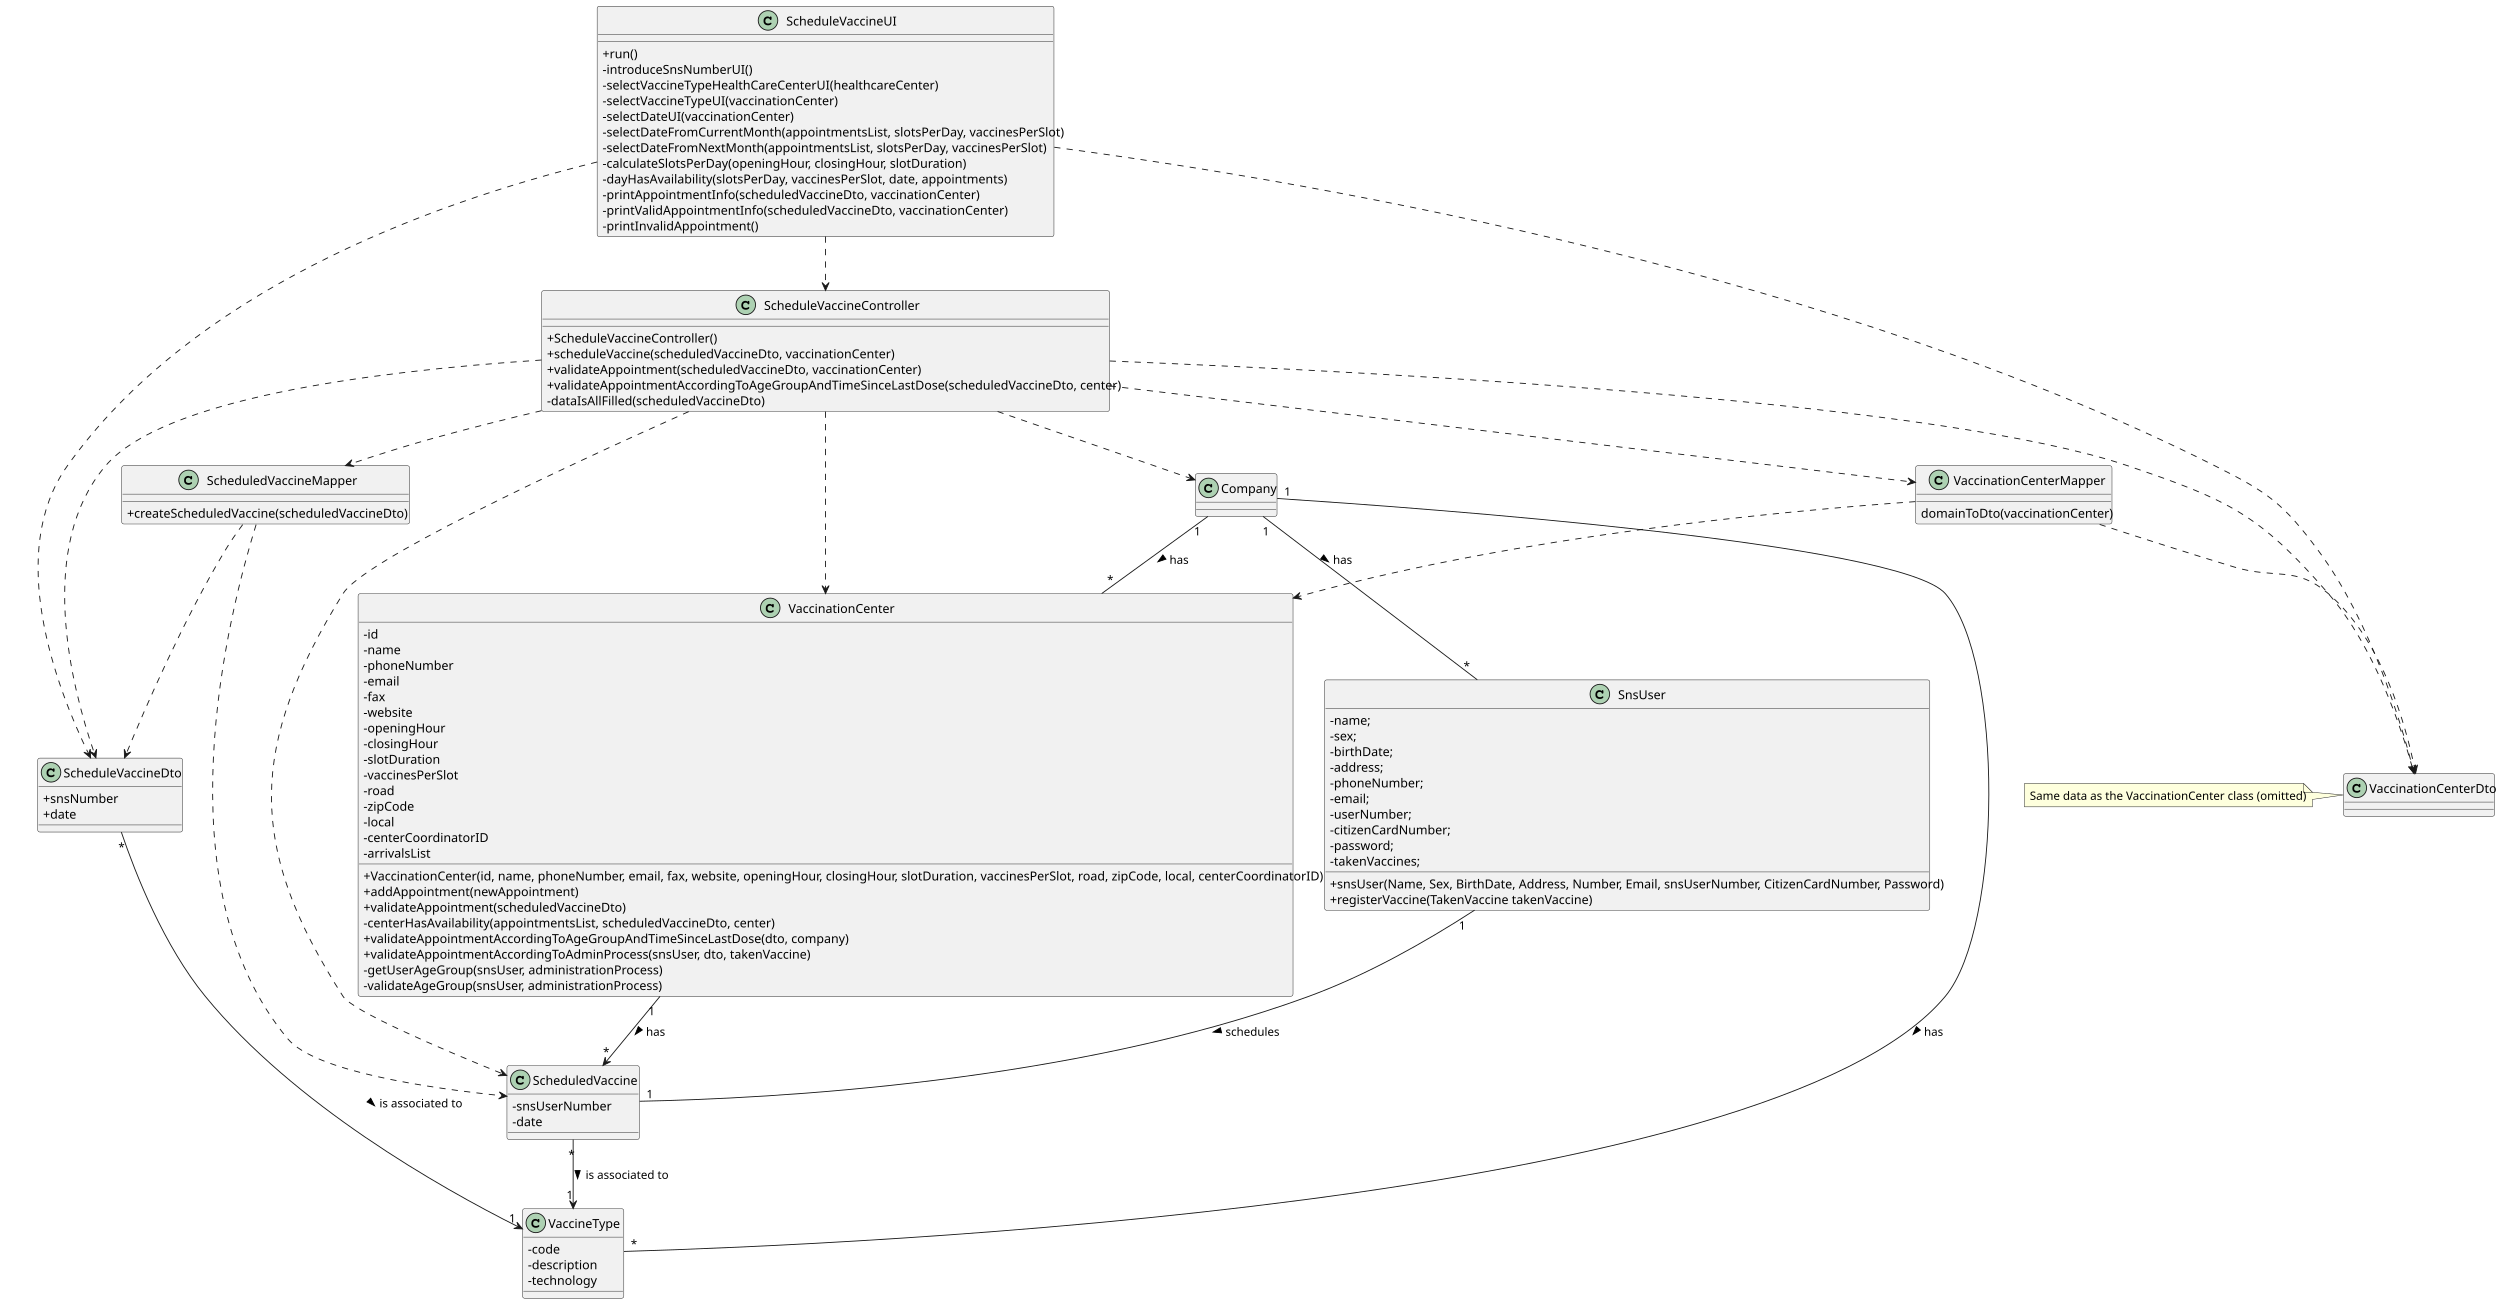
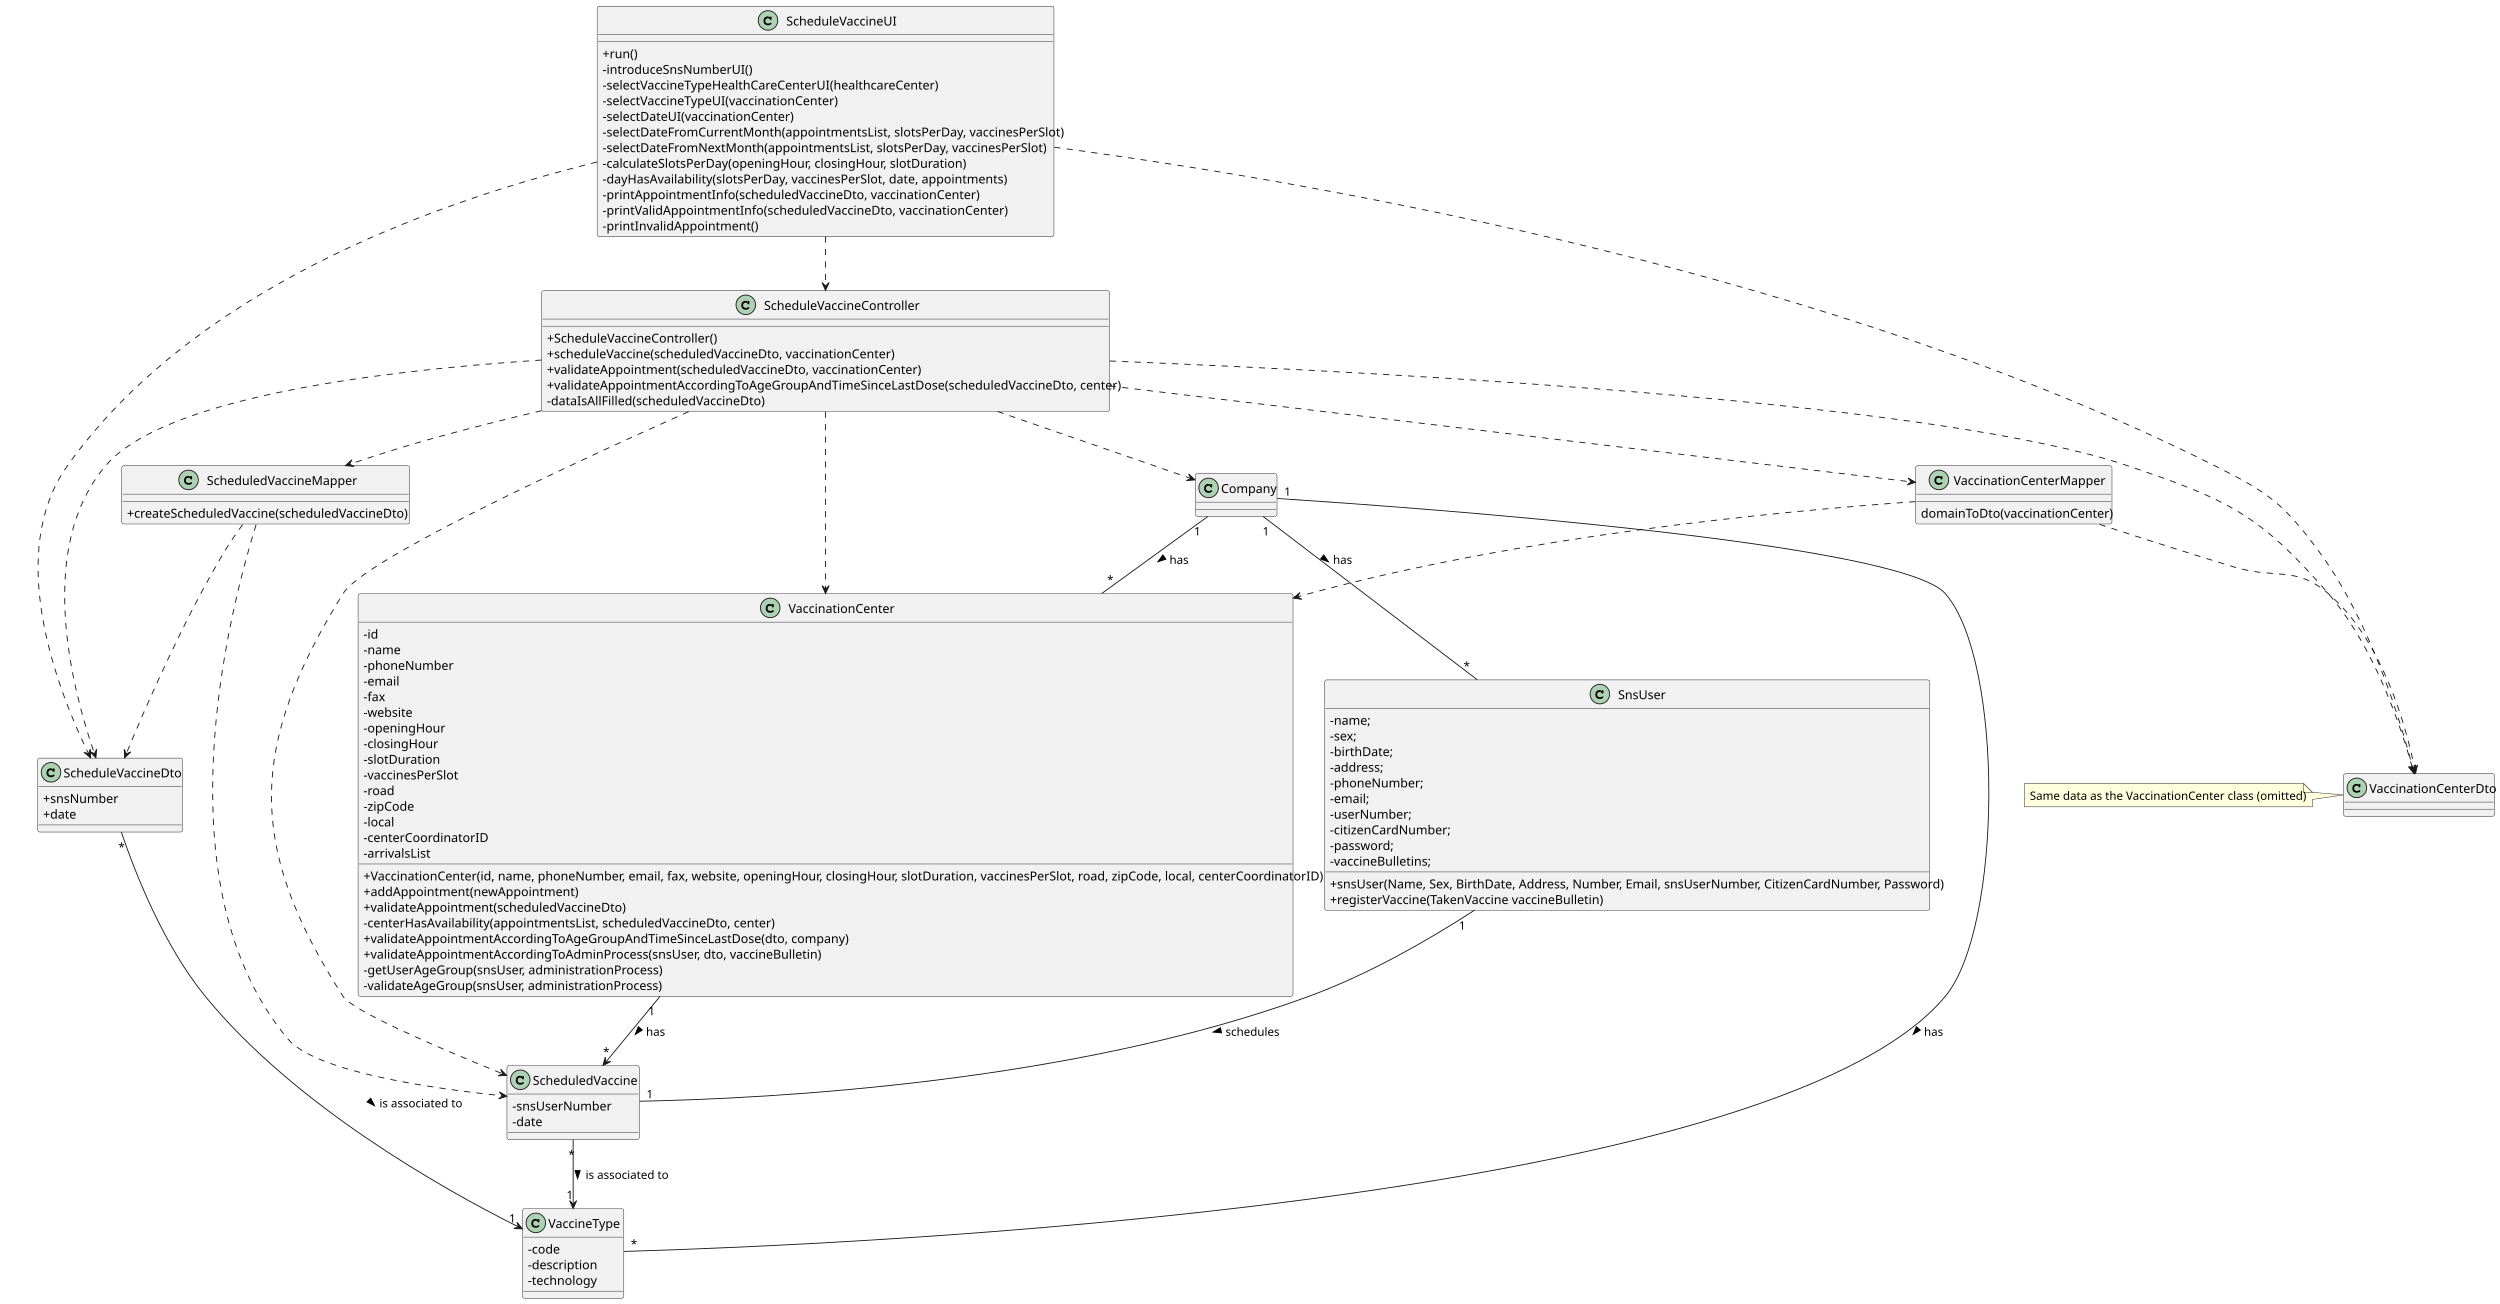
<svg xmlns="http://www.w3.org/2000/svg" contentStyleType="text/css" height="1467px" preserveAspectRatio="none" style="width:2813px;height:1467px;background:#FFFFFF;" version="1.1" viewBox="0 0 2813 1467" width="2813px" zoomAndPan="magnify">
  <defs />
  <g>
    <g id="elem_ScheduleVaccineUI">
      <rect codeLine="3" fill="#F1F1F1" height="259.312" id="ScheduleVaccineUI" rx="2.5" ry="2.5" style="stroke:#181818;stroke-width:0.5;" width="514" x="671.91" y="7" />
      <ellipse cx="864.16" cy="23" fill="#ADD1B2" rx="11" ry="11" style="stroke:#181818;stroke-width:1.0;" />
      <path d="M866.16,19.5 Q866.363,19 866.597,18.75 Q866.832,18.5 867.097,18.5 Q867.566,18.5 867.863,18.781 Q868.16,19.062 868.16,19.719 L868.16,21.281 Q868.16,21.938 867.879,22.219 Q867.597,22.5 867.16,22.5 Q866.769,22.5 866.519,22.328 Q866.269,22.156 866.16,21.703 Q866.113,21.391 865.941,21.219 Q865.629,20.891 865.066,20.703 Q864.504,20.5 863.941,20.5 Q863.238,20.5 862.644,20.781 Q862.066,21.062 861.613,21.688 Q861.16,22.312 861.16,23.172 L861.16,24.094 Q861.16,25.125 862.004,25.812 Q862.847,26.5 864.347,26.5 Q865.238,26.5 865.863,26.297 Q866.222,26.188 866.629,25.828 Q866.894,25.625 867.035,25.562 Q867.176,25.5 867.347,25.5 Q867.676,25.5 867.91,25.766 Q868.16,26.016 868.16,26.375 Q868.16,26.719 867.816,27.125 Q867.316,27.719 866.519,28.047 Q865.472,28.5 864.191,28.5 Q862.691,28.5 861.488,27.906 Q860.519,27.438 859.832,26.422 Q859.16,25.406 859.16,24.203 L859.16,23.109 Q859.16,21.859 859.754,20.766 Q860.363,19.672 861.41,19.094 Q862.472,18.5 863.66,18.5 Q864.379,18.5 865.004,18.75 Q865.629,19 866.16,19.5 Z " fill="#000000" />
      <text fill="#000000" font-family="sans-serif" font-size="14" lengthAdjust="spacing" textLength="121" x="884.66" y="28.729">ScheduleVaccineUI</text>
      <line style="stroke:#181818;stroke-width:0.5;" x1="672.91" x2="1184.91" y1="39" y2="39" />
      <line style="stroke:#181818;stroke-width:0.5;" x1="672.91" x2="1184.91" y1="47" y2="47" />
      <text fill="#000000" font-family="sans-serif" font-size="14" lengthAdjust="spacing" textLength="39" x="677.91" y="65.533">+run()</text>
      <text fill="#000000" font-family="sans-serif" font-size="14" lengthAdjust="spacing" textLength="159" x="677.91" y="83.143">-introduceSnsNumberUI()</text>
      <text fill="#000000" font-family="sans-serif" font-size="14" lengthAdjust="spacing" textLength="370" x="677.91" y="100.752">-selectVaccineTypeHealthCareCenterUI(healthcareCenter)</text>
      <text fill="#000000" font-family="sans-serif" font-size="14" lengthAdjust="spacing" textLength="260" x="677.91" y="118.361">-selectVaccineTypeUI(vaccinationCenter)</text>
      <text fill="#000000" font-family="sans-serif" font-size="14" lengthAdjust="spacing" textLength="208" x="677.91" y="135.971">-selectDateUI(vaccinationCenter)</text>
      <text fill="#000000" font-family="sans-serif" font-size="14" lengthAdjust="spacing" textLength="502" x="677.91" y="153.58">-selectDateFromCurrentMonth(appointmentsList, slotsPerDay, vaccinesPerSlot)</text>
      <text fill="#000000" font-family="sans-serif" font-size="14" lengthAdjust="spacing" textLength="481" x="677.91" y="171.19">-selectDateFromNextMonth(appointmentsList, slotsPerDay, vaccinesPerSlot)</text>
      <text fill="#000000" font-family="sans-serif" font-size="14" lengthAdjust="spacing" textLength="396" x="677.91" y="188.799">-calculateSlotsPerDay(openingHour, closingHour, slotDuration)</text>
      <text fill="#000000" font-family="sans-serif" font-size="14" lengthAdjust="spacing" textLength="442" x="677.91" y="206.408">-dayHasAvailability(slotsPerDay, vaccinesPerSlot, date, appointments)</text>
      <text fill="#000000" font-family="sans-serif" font-size="14" lengthAdjust="spacing" textLength="404" x="677.91" y="224.018">-printAppointmentInfo(scheduledVaccineDto, vaccinationCenter)</text>
      <text fill="#000000" font-family="sans-serif" font-size="14" lengthAdjust="spacing" textLength="435" x="677.91" y="241.627">-printValidAppointmentInfo(scheduledVaccineDto, vaccinationCenter)</text>
      <text fill="#000000" font-family="sans-serif" font-size="14" lengthAdjust="spacing" textLength="162" x="677.91" y="259.236">-printInvalidAppointment()</text>
    </g>
    <g id="elem_ScheduleVaccineController">
      <rect codeLine="18" fill="#F1F1F1" height="136.047" id="ScheduleVaccineController" rx="2.5" ry="2.5" style="stroke:#181818;stroke-width:0.5;" width="639" x="609.41" y="327" />
      <ellipse cx="839.16" cy="343" fill="#ADD1B2" rx="11" ry="11" style="stroke:#181818;stroke-width:1.0;" />
      <path d="M841.16,339.5 Q841.363,339 841.597,338.75 Q841.832,338.5 842.097,338.5 Q842.566,338.5 842.863,338.781 Q843.16,339.062 843.16,339.719 L843.16,341.281 Q843.16,341.938 842.879,342.219 Q842.597,342.5 842.16,342.5 Q841.769,342.5 841.519,342.328 Q841.269,342.156 841.16,341.703 Q841.113,341.391 840.941,341.219 Q840.629,340.891 840.066,340.703 Q839.504,340.5 838.941,340.5 Q838.238,340.5 837.644,340.781 Q837.066,341.062 836.613,341.688 Q836.16,342.312 836.16,343.172 L836.16,344.094 Q836.16,345.125 837.004,345.812 Q837.847,346.5 839.347,346.5 Q840.238,346.5 840.863,346.297 Q841.222,346.188 841.629,345.828 Q841.894,345.625 842.035,345.562 Q842.176,345.5 842.347,345.5 Q842.676,345.5 842.91,345.766 Q843.16,346.016 843.16,346.375 Q843.16,346.719 842.816,347.125 Q842.316,347.719 841.519,348.047 Q840.472,348.5 839.191,348.5 Q837.691,348.5 836.488,347.906 Q835.519,347.438 834.832,346.422 Q834.16,345.406 834.16,344.203 L834.16,343.109 Q834.16,341.859 834.754,340.766 Q835.363,339.672 836.41,339.094 Q837.472,338.5 838.66,338.5 Q839.379,338.5 840.004,338.75 Q840.629,339 841.16,339.5 Z " fill="#000000" />
      <text fill="#000000" font-family="sans-serif" font-size="14" lengthAdjust="spacing" textLength="171" x="859.66" y="348.728">ScheduleVaccineController</text>
      <line style="stroke:#181818;stroke-width:0.5;" x1="610.41" x2="1247.41" y1="359" y2="359" />
      <line style="stroke:#181818;stroke-width:0.5;" x1="610.41" x2="1247.41" y1="367" y2="367" />
      <text fill="#000000" font-family="sans-serif" font-size="14" lengthAdjust="spacing" textLength="189" x="615.41" y="385.533">+ScheduleVaccineController()</text>
      <text fill="#000000" font-family="sans-serif" font-size="14" lengthAdjust="spacing" textLength="384" x="615.41" y="403.143">+scheduleVaccine(scheduledVaccineDto, vaccinationCenter)</text>
      <text fill="#000000" font-family="sans-serif" font-size="14" lengthAdjust="spacing" textLength="405" x="615.41" y="420.752">+validateAppointment(scheduledVaccineDto, vaccinationCenter)</text>
      <text fill="#000000" font-family="sans-serif" font-size="14" lengthAdjust="spacing" textLength="627" x="615.41" y="438.361">+validateAppointmentAccordingToAgeGroupAndTimeSinceLastDose(scheduledVaccineDto, center)</text>
      <text fill="#000000" font-family="sans-serif" font-size="14" lengthAdjust="spacing" textLength="239" x="615.41" y="455.971">-dataIsAllFilled(scheduledVaccineDto)</text>
    </g>
    <g id="elem_ScheduleVaccineDto">
      <rect codeLine="26" fill="#F1F1F1" height="83.219" id="ScheduleVaccineDto" rx="2.5" ry="2.5" style="stroke:#181818;stroke-width:0.5;" width="163" x="42.41" y="853" />
      <ellipse cx="57.41" cy="869" fill="#ADD1B2" rx="11" ry="11" style="stroke:#181818;stroke-width:1.0;" />
      <path d="M59.41,865.5 Q59.613,865 59.847,864.75 Q60.082,864.5 60.347,864.5 Q60.816,864.5 61.113,864.781 Q61.41,865.062 61.41,865.719 L61.41,867.281 Q61.41,867.938 61.129,868.219 Q60.847,868.5 60.41,868.5 Q60.019,868.5 59.769,868.328 Q59.519,868.156 59.41,867.703 Q59.363,867.391 59.191,867.219 Q58.879,866.891 58.316,866.703 Q57.754,866.5 57.191,866.5 Q56.488,866.5 55.894,866.781 Q55.316,867.062 54.863,867.688 Q54.41,868.312 54.41,869.172 L54.41,870.094 Q54.41,871.125 55.254,871.812 Q56.097,872.5 57.597,872.5 Q58.488,872.5 59.113,872.297 Q59.472,872.188 59.879,871.828 Q60.144,871.625 60.285,871.562 Q60.426,871.5 60.597,871.5 Q60.926,871.5 61.16,871.766 Q61.41,872.016 61.41,872.375 Q61.41,872.719 61.066,873.125 Q60.566,873.719 59.769,874.047 Q58.722,874.5 57.441,874.5 Q55.941,874.5 54.738,873.906 Q53.769,873.438 53.082,872.422 Q52.41,871.406 52.41,870.203 L52.41,869.109 Q52.41,867.859 53.004,866.766 Q53.613,865.672 54.66,865.094 Q55.722,864.5 56.91,864.5 Q57.629,864.5 58.254,864.75 Q58.879,865 59.41,865.5 Z " fill="#000000" />
      <text fill="#000000" font-family="sans-serif" font-size="14" lengthAdjust="spacing" textLength="131" x="71.41" y="874.729">ScheduleVaccineDto</text>
      <line style="stroke:#181818;stroke-width:0.5;" x1="43.41" x2="204.41" y1="885" y2="885" />
      <text fill="#000000" font-family="sans-serif" font-size="14" lengthAdjust="spacing" textLength="79" x="48.41" y="903.533">+snsNumber</text>
      <text fill="#000000" font-family="sans-serif" font-size="14" lengthAdjust="spacing" textLength="36" x="48.41" y="921.143">+date</text>
      <line style="stroke:#181818;stroke-width:0.5;" x1="43.41" x2="204.41" y1="928.219" y2="928.219" />
    </g>
    <g id="elem_ScheduledVaccineMapper">
      <rect codeLine="31" fill="#F1F1F1" height="65.609" id="ScheduledVaccineMapper" rx="2.5" ry="2.5" style="stroke:#181818;stroke-width:0.5;" width="324" x="136.91" y="524" />
      <ellipse cx="212.16" cy="540" fill="#ADD1B2" rx="11" ry="11" style="stroke:#181818;stroke-width:1.0;" />
      <path d="M214.16,536.5 Q214.363,536 214.597,535.75 Q214.832,535.5 215.097,535.5 Q215.566,535.5 215.863,535.781 Q216.16,536.062 216.16,536.719 L216.16,538.281 Q216.16,538.938 215.879,539.219 Q215.597,539.5 215.16,539.5 Q214.769,539.5 214.519,539.328 Q214.269,539.156 214.16,538.703 Q214.113,538.391 213.941,538.219 Q213.629,537.891 213.066,537.703 Q212.504,537.5 211.941,537.5 Q211.238,537.5 210.644,537.781 Q210.066,538.062 209.613,538.688 Q209.16,539.312 209.16,540.172 L209.16,541.094 Q209.16,542.125 210.004,542.812 Q210.847,543.5 212.347,543.5 Q213.238,543.5 213.863,543.297 Q214.222,543.188 214.629,542.828 Q214.894,542.625 215.035,542.562 Q215.176,542.5 215.347,542.5 Q215.676,542.5 215.91,542.766 Q216.16,543.016 216.16,543.375 Q216.16,543.719 215.816,544.125 Q215.316,544.719 214.519,545.047 Q213.472,545.5 212.191,545.5 Q210.691,545.5 209.488,544.906 Q208.519,544.438 207.832,543.422 Q207.16,542.406 207.16,541.203 L207.16,540.109 Q207.16,538.859 207.754,537.766 Q208.363,536.672 209.41,536.094 Q210.472,535.5 211.66,535.5 Q212.379,535.5 213.004,535.75 Q213.629,536 214.16,536.5 Z " fill="#000000" />
      <text fill="#000000" font-family="sans-serif" font-size="14" lengthAdjust="spacing" textLength="165" x="232.66" y="545.729">ScheduledVaccineMapper</text>
      <line style="stroke:#181818;stroke-width:0.5;" x1="137.91" x2="459.91" y1="556" y2="556" />
      <line style="stroke:#181818;stroke-width:0.5;" x1="137.91" x2="459.91" y1="564" y2="564" />
      <text fill="#000000" font-family="sans-serif" font-size="14" lengthAdjust="spacing" textLength="312" x="142.91" y="582.533">+createScheduledVaccine(scheduledVaccineDto)</text>
    </g>
    <g id="elem_VaccinationCenterDto">
      <rect codeLine="35" fill="#F1F1F1" height="48" id="VaccinationCenterDto" rx="2.5" ry="2.5" style="stroke:#181818;stroke-width:0.5;" width="170" x="2636.91" y="870.5" />
      <ellipse cx="2651.91" cy="886.5" fill="#ADD1B2" rx="11" ry="11" style="stroke:#181818;stroke-width:1.0;" />
      <path d="M2653.91,883 Q2654.113,882.5 2654.347,882.25 Q2654.582,882 2654.847,882 Q2655.316,882 2655.613,882.281 Q2655.91,882.562 2655.91,883.219 L2655.91,884.781 Q2655.91,885.438 2655.629,885.719 Q2655.347,886 2654.91,886 Q2654.519,886 2654.269,885.828 Q2654.019,885.656 2653.91,885.203 Q2653.863,884.891 2653.691,884.719 Q2653.379,884.391 2652.816,884.203 Q2652.254,884 2651.691,884 Q2650.988,884 2650.394,884.281 Q2649.816,884.562 2649.363,885.188 Q2648.91,885.812 2648.91,886.672 L2648.91,887.594 Q2648.91,888.625 2649.754,889.312 Q2650.597,890 2652.097,890 Q2652.988,890 2653.613,889.797 Q2653.972,889.688 2654.379,889.328 Q2654.644,889.125 2654.785,889.062 Q2654.926,889 2655.097,889 Q2655.426,889 2655.66,889.266 Q2655.91,889.516 2655.91,889.875 Q2655.91,890.219 2655.566,890.625 Q2655.066,891.219 2654.269,891.547 Q2653.222,892 2651.941,892 Q2650.441,892 2649.238,891.406 Q2648.269,890.938 2647.582,889.922 Q2646.91,888.906 2646.91,887.703 L2646.91,886.609 Q2646.91,885.359 2647.504,884.266 Q2648.113,883.172 2649.16,882.594 Q2650.222,882 2651.41,882 Q2652.129,882 2652.754,882.25 Q2653.379,882.5 2653.91,883 Z " fill="#000000" />
      <text fill="#000000" font-family="sans-serif" font-size="14" lengthAdjust="spacing" textLength="138" x="2665.91" y="892.229">VaccinationCenterDto</text>
      <line style="stroke:#181818;stroke-width:0.5;" x1="2637.91" x2="2805.91" y1="902.5" y2="902.5" />
      <line style="stroke:#181818;stroke-width:0.5;" x1="2637.91" x2="2805.91" y1="910.5" y2="910.5" />
    </g>
    <g id="elem_GMN24825">
      <path d="M2277.91,881.5 L2277.91,907.852 A0,0 0 0 0 2277.91,907.852 L2601.91,907.852 A0,0 0 0 0 2601.91,907.852 L2601.91,899.5 L2636.74,894.5 L2601.91,891.5 L2601.91,891.5 L2591.91,881.5 L2277.91,881.5 A0,0 0 0 0 2277.91,881.5 " fill="#FEFFDD" style="stroke:#181818;stroke-width:0.5;" />
      <path d="M2591.91,881.5 L2591.91,891.5 L2601.91,891.5 L2591.91,881.5 " fill="#FEFFDD" style="stroke:#181818;stroke-width:0.5;" />
      <text fill="#000000" font-family="sans-serif" font-size="13" lengthAdjust="spacing" textLength="303" x="2283.91" y="899.995">Same data as the VaccinationCenter class (omitted)</text>
    </g>
    <g id="elem_VaccinationCenterMapper">
      <rect codeLine="40" fill="#F1F1F1" height="65.609" id="VaccinationCenterMapper" rx="2.5" ry="2.5" style="stroke:#181818;stroke-width:0.5;" width="221" x="2155.41" y="524" />
      <ellipse cx="2181.66" cy="540" fill="#ADD1B2" rx="11" ry="11" style="stroke:#181818;stroke-width:1.0;" />
      <path d="M2183.66,536.5 Q2183.863,536 2184.097,535.75 Q2184.332,535.5 2184.597,535.5 Q2185.066,535.5 2185.363,535.781 Q2185.66,536.062 2185.66,536.719 L2185.66,538.281 Q2185.66,538.938 2185.379,539.219 Q2185.097,539.5 2184.66,539.5 Q2184.269,539.5 2184.019,539.328 Q2183.769,539.156 2183.66,538.703 Q2183.613,538.391 2183.441,538.219 Q2183.129,537.891 2182.566,537.703 Q2182.004,537.5 2181.441,537.5 Q2180.738,537.5 2180.144,537.781 Q2179.566,538.062 2179.113,538.688 Q2178.66,539.312 2178.66,540.172 L2178.66,541.094 Q2178.66,542.125 2179.504,542.812 Q2180.347,543.5 2181.847,543.5 Q2182.738,543.5 2183.363,543.297 Q2183.722,543.188 2184.129,542.828 Q2184.394,542.625 2184.535,542.562 Q2184.676,542.5 2184.847,542.5 Q2185.176,542.5 2185.41,542.766 Q2185.66,543.016 2185.66,543.375 Q2185.66,543.719 2185.316,544.125 Q2184.816,544.719 2184.019,545.047 Q2182.972,545.5 2181.691,545.5 Q2180.191,545.5 2178.988,544.906 Q2178.019,544.438 2177.332,543.422 Q2176.66,542.406 2176.66,541.203 L2176.66,540.109 Q2176.66,538.859 2177.254,537.766 Q2177.863,536.672 2178.91,536.094 Q2179.972,535.5 2181.16,535.5 Q2181.879,535.5 2182.504,535.75 Q2183.129,536 2183.66,536.5 Z " fill="#000000" />
      <text fill="#000000" font-family="sans-serif" font-size="14" lengthAdjust="spacing" textLength="164" x="2198.16" y="545.729">VaccinationCenterMapper</text>
      <line style="stroke:#181818;stroke-width:0.5;" x1="2156.41" x2="2375.41" y1="556" y2="556" />
      <line style="stroke:#181818;stroke-width:0.5;" x1="2156.41" x2="2375.41" y1="564" y2="564" />
      <text fill="#000000" font-family="sans-serif" font-size="14" lengthAdjust="spacing" textLength="209" x="2161.41" y="582.533">domainToDto(vaccinationCenter)</text>
    </g>
    <g id="elem_Company">
      <rect codeLine="44" fill="#F1F1F1" height="48" id="Company" rx="2.5" ry="2.5" style="stroke:#181818;stroke-width:0.5;" width="92" x="1344.91" y="533" />
      <ellipse cx="1359.91" cy="549" fill="#ADD1B2" rx="11" ry="11" style="stroke:#181818;stroke-width:1.0;" />
      <path d="M1361.91,545.5 Q1362.113,545 1362.348,544.75 Q1362.582,544.5 1362.848,544.5 Q1363.316,544.5 1363.613,544.781 Q1363.91,545.062 1363.91,545.719 L1363.91,547.281 Q1363.91,547.938 1363.629,548.219 Q1363.348,548.5 1362.91,548.5 Q1362.519,548.5 1362.269,548.328 Q1362.019,548.156 1361.91,547.703 Q1361.863,547.391 1361.691,547.219 Q1361.379,546.891 1360.816,546.703 Q1360.254,546.5 1359.691,546.5 Q1358.988,546.5 1358.394,546.781 Q1357.816,547.062 1357.363,547.688 Q1356.91,548.312 1356.91,549.172 L1356.91,550.094 Q1356.91,551.125 1357.754,551.812 Q1358.598,552.5 1360.098,552.5 Q1360.988,552.5 1361.613,552.297 Q1361.973,552.188 1362.379,551.828 Q1362.644,551.625 1362.785,551.562 Q1362.926,551.5 1363.098,551.5 Q1363.426,551.5 1363.66,551.766 Q1363.91,552.016 1363.91,552.375 Q1363.91,552.719 1363.566,553.125 Q1363.066,553.719 1362.269,554.047 Q1361.223,554.5 1359.941,554.5 Q1358.441,554.5 1357.238,553.906 Q1356.269,553.438 1355.582,552.422 Q1354.91,551.406 1354.91,550.203 L1354.91,549.109 Q1354.91,547.859 1355.504,546.766 Q1356.113,545.672 1357.16,545.094 Q1358.223,544.5 1359.41,544.5 Q1360.129,544.5 1360.754,544.75 Q1361.379,545 1361.91,545.5 Z " fill="#000000" />
      <text fill="#000000" font-family="sans-serif" font-size="14" lengthAdjust="spacing" textLength="60" x="1373.91" y="554.729">Company</text>
      <line style="stroke:#181818;stroke-width:0.5;" x1="1345.91" x2="1435.91" y1="565" y2="565" />
      <line style="stroke:#181818;stroke-width:0.5;" x1="1345.91" x2="1435.91" y1="573" y2="573" />
    </g>
    <g id="elem_VaccinationCenter">
      <rect codeLine="48" fill="#F1F1F1" height="453.016" id="VaccinationCenter" rx="2.5" ry="2.5" style="stroke:#181818;stroke-width:0.5;" width="1052" x="402.91" y="668" />
      <ellipse cx="866.66" cy="684" fill="#ADD1B2" rx="11" ry="11" style="stroke:#181818;stroke-width:1.0;" />
      <path d="M868.66,680.5 Q868.863,680 869.097,679.75 Q869.332,679.5 869.597,679.5 Q870.066,679.5 870.363,679.781 Q870.66,680.062 870.66,680.719 L870.66,682.281 Q870.66,682.938 870.379,683.219 Q870.097,683.5 869.66,683.5 Q869.269,683.5 869.019,683.328 Q868.769,683.156 868.66,682.703 Q868.613,682.391 868.441,682.219 Q868.129,681.891 867.566,681.703 Q867.004,681.5 866.441,681.5 Q865.738,681.5 865.144,681.781 Q864.566,682.062 864.113,682.688 Q863.66,683.312 863.66,684.172 L863.66,685.094 Q863.66,686.125 864.504,686.812 Q865.347,687.5 866.847,687.5 Q867.738,687.5 868.363,687.297 Q868.722,687.188 869.129,686.828 Q869.394,686.625 869.535,686.562 Q869.676,686.5 869.847,686.5 Q870.176,686.5 870.41,686.766 Q870.66,687.016 870.66,687.375 Q870.66,687.719 870.316,688.125 Q869.816,688.719 869.019,689.047 Q867.972,689.5 866.691,689.5 Q865.191,689.5 863.988,688.906 Q863.019,688.438 862.332,687.422 Q861.66,686.406 861.66,685.203 L861.66,684.109 Q861.66,682.859 862.254,681.766 Q862.863,680.672 863.91,680.094 Q864.972,679.5 866.16,679.5 Q866.879,679.5 867.504,679.75 Q868.129,680 868.66,680.5 Z " fill="#000000" />
      <text fill="#000000" font-family="sans-serif" font-size="14" lengthAdjust="spacing" textLength="116" x="887.16" y="689.729">VaccinationCenter</text>
      <line style="stroke:#181818;stroke-width:0.5;" x1="403.91" x2="1453.91" y1="700" y2="700" />
      <text fill="#000000" font-family="sans-serif" font-size="14" lengthAdjust="spacing" textLength="16" x="408.91" y="718.533">-id</text>
      <text fill="#000000" font-family="sans-serif" font-size="14" lengthAdjust="spacing" textLength="40" x="408.91" y="736.143">-name</text>
      <text fill="#000000" font-family="sans-serif" font-size="14" lengthAdjust="spacing" textLength="94" x="408.91" y="753.752">-phoneNumber</text>
      <text fill="#000000" font-family="sans-serif" font-size="14" lengthAdjust="spacing" textLength="38" x="408.91" y="771.361">-email</text>
      <text fill="#000000" font-family="sans-serif" font-size="14" lengthAdjust="spacing" textLength="23" x="408.91" y="788.971">-fax</text>
      <text fill="#000000" font-family="sans-serif" font-size="14" lengthAdjust="spacing" textLength="52" x="408.91" y="806.58">-website</text>
      <text fill="#000000" font-family="sans-serif" font-size="14" lengthAdjust="spacing" textLength="86" x="408.91" y="824.189">-openingHour</text>
      <text fill="#000000" font-family="sans-serif" font-size="14" lengthAdjust="spacing" textLength="79" x="408.91" y="841.799">-closingHour</text>
      <text fill="#000000" font-family="sans-serif" font-size="14" lengthAdjust="spacing" textLength="81" x="408.91" y="859.408">-slotDuration</text>
      <text fill="#000000" font-family="sans-serif" font-size="14" lengthAdjust="spacing" textLength="106" x="408.91" y="877.018">-vaccinesPerSlot</text>
      <text fill="#000000" font-family="sans-serif" font-size="14" lengthAdjust="spacing" textLength="34" x="408.91" y="894.627">-road</text>
      <text fill="#000000" font-family="sans-serif" font-size="14" lengthAdjust="spacing" textLength="56" x="408.91" y="912.236">-zipCode</text>
      <text fill="#000000" font-family="sans-serif" font-size="14" lengthAdjust="spacing" textLength="34" x="408.91" y="929.846">-local</text>
      <text fill="#000000" font-family="sans-serif" font-size="14" lengthAdjust="spacing" textLength="133" x="408.91" y="947.455">-centerCoordinatorID</text>
      <text fill="#000000" font-family="sans-serif" font-size="14" lengthAdjust="spacing" textLength="73" x="408.91" y="965.064">-arrivalsList</text>
      <line style="stroke:#181818;stroke-width:0.5;" x1="403.91" x2="1453.91" y1="972.141" y2="972.141" />
      <text fill="#000000" font-family="sans-serif" font-size="14" lengthAdjust="spacing" textLength="1040" x="408.91" y="990.674">+VaccinationCenter(id, name, phoneNumber, email, fax, website, openingHour, closingHour, slotDuration, vaccinesPerSlot, road, zipCode, local, centerCoordinatorID)</text>
      <text fill="#000000" font-family="sans-serif" font-size="14" lengthAdjust="spacing" textLength="225" x="408.91" y="1008.283">+addAppointment(newAppointment)</text>
      <text fill="#000000" font-family="sans-serif" font-size="14" lengthAdjust="spacing" textLength="283" x="408.91" y="1025.893">+validateAppointment(scheduledVaccineDto)</text>
      <text fill="#000000" font-family="sans-serif" font-size="14" lengthAdjust="spacing" textLength="445" x="408.91" y="1043.502">-centerHasAvailability(appointmentsList, scheduledVaccineDto, center)</text>
      <text fill="#000000" font-family="sans-serif" font-size="14" lengthAdjust="spacing" textLength="527" x="408.91" y="1061.111">+validateAppointmentAccordingToAgeGroupAndTimeSinceLastDose(dto, company)</text>
-       <text fill="#000000" font-family="sans-serif" font-size="14" lengthAdjust="spacing" textLength="488" x="408.91" y="1078.721">+validateAppointmentAccordingToAdminProcess(snsUser, dto, takenVaccine)</text>
+       <text fill="#000000" font-family="sans-serif" font-size="14" lengthAdjust="spacing" textLength="488" x="408.91" y="1078.721">+validateAppointmentAccordingToAdminProcess(snsUser, dto, vaccineBulletin)</text>
      <text fill="#000000" font-family="sans-serif" font-size="14" lengthAdjust="spacing" textLength="327" x="408.91" y="1096.33">-getUserAgeGroup(snsUser, administrationProcess)</text>
      <text fill="#000000" font-family="sans-serif" font-size="14" lengthAdjust="spacing" textLength="327" x="408.91" y="1113.939">-validateAgeGroup(snsUser, administrationProcess)</text>
    </g>
    <g id="elem_VaccineType">
      <rect codeLine="74" fill="#F1F1F1" height="100.828" id="VaccineType" rx="2.5" ry="2.5" style="stroke:#181818;stroke-width:0.5;" width="114" x="587.91" y="1360" />
      <ellipse cx="602.91" cy="1376" fill="#ADD1B2" rx="11" ry="11" style="stroke:#181818;stroke-width:1.0;" />
      <path d="M604.91,1372.5 Q605.113,1372 605.347,1371.75 Q605.582,1371.5 605.847,1371.5 Q606.316,1371.5 606.613,1371.781 Q606.91,1372.062 606.91,1372.719 L606.91,1374.281 Q606.91,1374.938 606.629,1375.219 Q606.347,1375.5 605.91,1375.5 Q605.519,1375.5 605.269,1375.328 Q605.019,1375.156 604.91,1374.703 Q604.863,1374.391 604.691,1374.219 Q604.379,1373.891 603.816,1373.703 Q603.254,1373.5 602.691,1373.5 Q601.988,1373.5 601.394,1373.781 Q600.816,1374.062 600.363,1374.688 Q599.91,1375.312 599.91,1376.172 L599.91,1377.094 Q599.91,1378.125 600.754,1378.812 Q601.597,1379.5 603.097,1379.5 Q603.988,1379.5 604.613,1379.297 Q604.972,1379.188 605.379,1378.828 Q605.644,1378.625 605.785,1378.562 Q605.926,1378.5 606.097,1378.5 Q606.426,1378.5 606.66,1378.766 Q606.91,1379.016 606.91,1379.375 Q606.91,1379.719 606.566,1380.125 Q606.066,1380.719 605.269,1381.047 Q604.222,1381.5 602.941,1381.5 Q601.441,1381.5 600.238,1380.906 Q599.269,1380.438 598.582,1379.422 Q597.91,1378.406 597.91,1377.203 L597.91,1376.109 Q597.91,1374.859 598.504,1373.766 Q599.113,1372.672 600.16,1372.094 Q601.222,1371.5 602.41,1371.5 Q603.129,1371.5 603.754,1371.75 Q604.379,1372 604.91,1372.5 Z " fill="#000000" />
      <text fill="#000000" font-family="sans-serif" font-size="14" lengthAdjust="spacing" textLength="82" x="616.91" y="1381.728">VaccineType</text>
      <line style="stroke:#181818;stroke-width:0.5;" x1="588.91" x2="700.91" y1="1392" y2="1392" />
      <text fill="#000000" font-family="sans-serif" font-size="14" lengthAdjust="spacing" textLength="36" x="593.91" y="1410.533">-code</text>
      <text fill="#000000" font-family="sans-serif" font-size="14" lengthAdjust="spacing" textLength="74" x="593.91" y="1428.143">-description</text>
      <text fill="#000000" font-family="sans-serif" font-size="14" lengthAdjust="spacing" textLength="74" x="593.91" y="1445.752">-technology</text>
      <line style="stroke:#181818;stroke-width:0.5;" x1="588.91" x2="700.91" y1="1452.828" y2="1452.828" />
    </g>
    <g id="elem_ScheduledVaccine">
      <rect codeLine="80" fill="#F1F1F1" height="83.219" id="ScheduledVaccine" rx="2.5" ry="2.5" style="stroke:#181818;stroke-width:0.5;" width="149" x="570.41" y="1199" />
      <ellipse cx="585.41" cy="1215" fill="#ADD1B2" rx="11" ry="11" style="stroke:#181818;stroke-width:1.0;" />
      <path d="M587.41,1211.5 Q587.613,1211 587.847,1210.75 Q588.082,1210.5 588.347,1210.5 Q588.816,1210.5 589.113,1210.781 Q589.41,1211.062 589.41,1211.719 L589.41,1213.281 Q589.41,1213.938 589.129,1214.219 Q588.847,1214.5 588.41,1214.5 Q588.019,1214.5 587.769,1214.328 Q587.519,1214.156 587.41,1213.703 Q587.363,1213.391 587.191,1213.219 Q586.879,1212.891 586.316,1212.703 Q585.754,1212.5 585.191,1212.5 Q584.488,1212.5 583.894,1212.781 Q583.316,1213.062 582.863,1213.688 Q582.41,1214.312 582.41,1215.172 L582.41,1216.094 Q582.41,1217.125 583.254,1217.812 Q584.097,1218.5 585.597,1218.5 Q586.488,1218.5 587.113,1218.297 Q587.472,1218.188 587.879,1217.828 Q588.144,1217.625 588.285,1217.562 Q588.426,1217.5 588.597,1217.5 Q588.926,1217.5 589.16,1217.766 Q589.41,1218.016 589.41,1218.375 Q589.41,1218.719 589.066,1219.125 Q588.566,1219.719 587.769,1220.047 Q586.722,1220.5 585.441,1220.5 Q583.941,1220.5 582.738,1219.906 Q581.769,1219.438 581.082,1218.422 Q580.41,1217.406 580.41,1216.203 L580.41,1215.109 Q580.41,1213.859 581.004,1212.766 Q581.613,1211.672 582.66,1211.094 Q583.722,1210.5 584.91,1210.5 Q585.629,1210.5 586.254,1210.75 Q586.879,1211 587.41,1211.5 Z " fill="#000000" />
      <text fill="#000000" font-family="sans-serif" font-size="14" lengthAdjust="spacing" textLength="117" x="599.41" y="1220.728">ScheduledVaccine</text>
      <line style="stroke:#181818;stroke-width:0.5;" x1="571.41" x2="718.41" y1="1231" y2="1231" />
      <text fill="#000000" font-family="sans-serif" font-size="14" lengthAdjust="spacing" textLength="105" x="576.41" y="1249.533">-snsUserNumber</text>
      <text fill="#000000" font-family="sans-serif" font-size="14" lengthAdjust="spacing" textLength="33" x="576.41" y="1267.143">-date</text>
      <line style="stroke:#181818;stroke-width:0.5;" x1="571.41" x2="718.41" y1="1274.219" y2="1274.219" />
    </g>
    <g id="elem_SnsUser">
      <rect codeLine="85" fill="#F1F1F1" height="259.312" id="SnsUser" rx="2.5" ry="2.5" style="stroke:#181818;stroke-width:0.5;" width="681" x="1490.41" y="765" />
      <ellipse cx="1800.16" cy="781" fill="#ADD1B2" rx="11" ry="11" style="stroke:#181818;stroke-width:1.0;" />
      <path d="M1802.16,777.5 Q1802.363,777 1802.598,776.75 Q1802.832,776.5 1803.098,776.5 Q1803.566,776.5 1803.863,776.781 Q1804.16,777.062 1804.16,777.719 L1804.16,779.281 Q1804.16,779.938 1803.879,780.219 Q1803.598,780.5 1803.16,780.5 Q1802.769,780.5 1802.519,780.328 Q1802.269,780.156 1802.16,779.703 Q1802.113,779.391 1801.941,779.219 Q1801.629,778.891 1801.066,778.703 Q1800.504,778.5 1799.941,778.5 Q1799.238,778.5 1798.644,778.781 Q1798.066,779.062 1797.613,779.688 Q1797.16,780.312 1797.16,781.172 L1797.16,782.094 Q1797.16,783.125 1798.004,783.812 Q1798.848,784.5 1800.348,784.5 Q1801.238,784.5 1801.863,784.297 Q1802.223,784.188 1802.629,783.828 Q1802.894,783.625 1803.035,783.562 Q1803.176,783.5 1803.348,783.5 Q1803.676,783.5 1803.91,783.766 Q1804.16,784.016 1804.16,784.375 Q1804.16,784.719 1803.816,785.125 Q1803.316,785.719 1802.519,786.047 Q1801.473,786.5 1800.191,786.5 Q1798.691,786.5 1797.488,785.906 Q1796.519,785.438 1795.832,784.422 Q1795.16,783.406 1795.16,782.203 L1795.16,781.109 Q1795.16,779.859 1795.754,778.766 Q1796.363,777.672 1797.41,777.094 Q1798.473,776.5 1799.66,776.5 Q1800.379,776.5 1801.004,776.75 Q1801.629,777 1802.16,777.5 Z " fill="#000000" />
      <text fill="#000000" font-family="sans-serif" font-size="14" lengthAdjust="spacing" textLength="53" x="1820.66" y="786.729">SnsUser</text>
      <line style="stroke:#181818;stroke-width:0.5;" x1="1491.41" x2="2170.41" y1="797" y2="797" />
      <text fill="#000000" font-family="sans-serif" font-size="14" lengthAdjust="spacing" textLength="44" x="1496.41" y="815.533">-name;</text>
      <text fill="#000000" font-family="sans-serif" font-size="14" lengthAdjust="spacing" textLength="30" x="1496.41" y="833.143">-sex;</text>
      <text fill="#000000" font-family="sans-serif" font-size="14" lengthAdjust="spacing" textLength="67" x="1496.41" y="850.752">-birthDate;</text>
      <text fill="#000000" font-family="sans-serif" font-size="14" lengthAdjust="spacing" textLength="60" x="1496.41" y="868.361">-address;</text>
      <text fill="#000000" font-family="sans-serif" font-size="14" lengthAdjust="spacing" textLength="98" x="1496.41" y="885.971">-phoneNumber;</text>
      <text fill="#000000" font-family="sans-serif" font-size="14" lengthAdjust="spacing" textLength="42" x="1496.41" y="903.58">-email;</text>
      <text fill="#000000" font-family="sans-serif" font-size="14" lengthAdjust="spacing" textLength="86" x="1496.41" y="921.189">-userNumber;</text>
      <text fill="#000000" font-family="sans-serif" font-size="14" lengthAdjust="spacing" textLength="128" x="1496.41" y="938.799">-citizenCardNumber;</text>
      <text fill="#000000" font-family="sans-serif" font-size="14" lengthAdjust="spacing" textLength="69" x="1496.41" y="956.408">-password;</text>
-       <text fill="#000000" font-family="sans-serif" font-size="14" lengthAdjust="spacing" textLength="101" x="1496.41" y="974.018">-takenVaccines;</text>
+       <text fill="#000000" font-family="sans-serif" font-size="14" lengthAdjust="spacing" textLength="101" x="1496.41" y="974.018">-vaccineBulletins;</text>
      <line style="stroke:#181818;stroke-width:0.5;" x1="1491.41" x2="2170.41" y1="981.094" y2="981.094" />
      <text fill="#000000" font-family="sans-serif" font-size="14" lengthAdjust="spacing" textLength="669" x="1496.41" y="999.627">+snsUser(Name, Sex, BirthDate, Address, Number, Email, snsUserNumber, CitizenCardNumber, Password)</text>
-       <text fill="#000000" font-family="sans-serif" font-size="14" lengthAdjust="spacing" textLength="295" x="1496.41" y="1017.236">+registerVaccine(TakenVaccine takenVaccine)</text>
+       <text fill="#000000" font-family="sans-serif" font-size="14" lengthAdjust="spacing" textLength="295" x="1496.41" y="1017.236">+registerVaccine(TakenVaccine vaccineBulletin)</text>
    </g>
    <g id="link_ScheduleVaccineUI_ScheduleVaccineController">
      <path codeLine="100" d="M928.91,266.13 C928.91,285.16 928.91,304.18 928.91,321.51 " fill="none" id="ScheduleVaccineUI-to-ScheduleVaccineController" style="stroke:#181818;stroke-width:1.0;stroke-dasharray:7.0,7.0;" />
      <polygon fill="#181818" points="928.91,326.83,932.91,317.83,928.91,321.83,924.91,317.83,928.91,326.83" style="stroke:#181818;stroke-width:1.0;" />
    </g>
    <g id="link_ScheduleVaccineUI_VaccinationCenterDto">
      <path codeLine="101" d="M1186.25,165.66 C1506.33,208.47 2062.9,308.89 2491.91,524 C2552.04,554.15 2568.86,565.96 2608.91,620 C2667.58,699.18 2701.77,813.25 2715.23,865.47 " fill="none" id="ScheduleVaccineUI-to-VaccinationCenterDto" style="stroke:#181818;stroke-width:1.0;stroke-dasharray:7.0,7.0;" />
      <polygon fill="#181818" points="2716.46,870.33,2718.097,860.618,2715.217,865.487,2710.348,862.607,2716.46,870.33" style="stroke:#181818;stroke-width:1.0;" />
    </g>
    <g id="link_ScheduleVaccineUI_ScheduleVaccineDto">
      <path codeLine="102" d="M671.89,182.27 C475.1,230.93 214.6,329.49 75.91,524 C6,622.05 63.15,772.9 99.53,847.9 " fill="none" id="ScheduleVaccineUI-to-ScheduleVaccineDto" style="stroke:#181818;stroke-width:1.0;stroke-dasharray:7.0,7.0;" />
      <polygon fill="#181818" points="101.9,852.73,101.528,842.888,99.698,848.241,94.346,846.411,101.9,852.73" style="stroke:#181818;stroke-width:1.0;" />
    </g>
    <g id="link_ScheduleVaccineController_VaccinationCenter">
      <path codeLine="104" d="M928.91,463.1 C928.91,514.9 928.91,589.81 928.91,662.66 " fill="none" id="ScheduleVaccineController-to-VaccinationCenter" style="stroke:#181818;stroke-width:1.0;stroke-dasharray:7.0,7.0;" />
      <polygon fill="#181818" points="928.91,667.9,932.91,658.9,928.91,662.9,924.91,658.9,928.91,667.9" style="stroke:#181818;stroke-width:1.0;" />
    </g>
    <g id="link_ScheduleVaccineController_Company">
      <path codeLine="105" d="M1122.5,463.04 C1201.73,490.48 1287,520.01 1339.66,538.25 " fill="none" id="ScheduleVaccineController-to-Company" style="stroke:#181818;stroke-width:1.0;stroke-dasharray:7.0,7.0;" />
      <polygon fill="#181818" points="1344.66,539.98,1337.471,533.248,1339.937,538.339,1334.846,540.805,1344.66,539.98" style="stroke:#181818;stroke-width:1.0;" />
    </g>
    <g id="link_ScheduleVaccineController_ScheduledVaccineMapper">
      <path codeLine="106" d="M609.37,462.11 C568.34,471.82 527.02,482.21 487.91,493 C456.89,501.55 423.46,512.21 393.47,522.31 " fill="none" id="ScheduleVaccineController-to-ScheduledVaccineMapper" style="stroke:#181818;stroke-width:1.0;stroke-dasharray:7.0,7.0;" />
      <polygon fill="#181818" points="388.68,523.93,398.486,524.843,393.418,522.332,395.929,517.263,388.68,523.93" style="stroke:#181818;stroke-width:1.0;" />
    </g>
    <g id="link_ScheduleVaccineController_ScheduleVaccineDto">
      <path codeLine="107" d="M609.24,405.09 C411.03,418.24 182.43,449.65 118.91,524 C40.82,615.4 79.73,770.97 106.2,847.8 " fill="none" id="ScheduleVaccineController-to-ScheduleVaccineDto" style="stroke:#181818;stroke-width:1.0;stroke-dasharray:7.0,7.0;" />
      <polygon fill="#181818" points="107.92,852.74,108.718,842.924,106.266,848.021,101.168,845.569,107.92,852.74" style="stroke:#181818;stroke-width:1.0;" />
    </g>
    <g id="link_ScheduleVaccineController_VaccinationCenterMapper">
      <path codeLine="108" d="M1248.73,434.27 C1539.13,469.03 1951.43,518.37 2150.08,542.14 " fill="none" id="ScheduleVaccineController-to-VaccinationCenterMapper" style="stroke:#181818;stroke-width:1.0;stroke-dasharray:7.0,7.0;" />
      <polygon fill="#181818" points="2155.31,542.76,2146.854,537.71,2150.346,542.161,2145.896,545.653,2155.31,542.76" style="stroke:#181818;stroke-width:1.0;" />
    </g>
    <g id="link_ScheduleVaccineController_VaccinationCenterDto">
      <path codeLine="109" d="M1248.69,406.19 C1614.48,420.96 2189.24,454.53 2393.91,524 C2506.69,562.28 2541.9,578 2619.91,668 C2672.07,728.18 2702.17,819.43 2714.81,865.21 " fill="none" id="ScheduleVaccineController-to-VaccinationCenterDto" style="stroke:#181818;stroke-width:1.0;stroke-dasharray:7.0,7.0;" />
      <polygon fill="#181818" points="2716.2,870.3,2717.696,860.565,2714.887,865.476,2709.977,862.667,2716.2,870.3" style="stroke:#181818;stroke-width:1.0;" />
    </g>
    <g id="link_ScheduleVaccineController_ScheduledVaccine">
      <path codeLine="110" d="M774.93,463.14 C622.45,531.17 408.48,631.44 385.91,668 C280.13,839.3 277.12,951.59 385.91,1121 C396.5,1137.49 493.28,1178.99 565.45,1208.21 " fill="none" id="ScheduleVaccineController-to-ScheduledVaccine" style="stroke:#181818;stroke-width:1.0;stroke-dasharray:7.0,7.0;" />
      <polygon fill="#181818" points="570.17,1210.12,563.318,1203.045,565.533,1208.251,560.327,1210.465,570.17,1210.12" style="stroke:#181818;stroke-width:1.0;" />
    </g>
    <g id="link_ScheduledVaccineMapper_ScheduledVaccine">
      <path codeLine="114" d="M288.17,590.31 C257.24,689.97 179.13,996.33 323.91,1169 C354.37,1205.33 480.56,1224.2 565.36,1232.97 " fill="none" id="ScheduledVaccineMapper-to-ScheduledVaccine" style="stroke:#181818;stroke-width:1.0;stroke-dasharray:7.0,7.0;" />
      <polygon fill="#181818" points="570.37,1233.48,561.829,1228.575,565.396,1232.966,561.006,1236.533,570.37,1233.48" style="stroke:#181818;stroke-width:1.0;" />
    </g>
    <g id="link_VaccinationCenterMapper_VaccinationCenterDto">
      <path codeLine="115" d="M2362.53,590.06 C2408.29,605.02 2463.79,622.83 2513.91,638 C2560.77,652.18 2582.81,636.05 2619.91,668 C2681.01,720.62 2707.34,817.27 2717.05,865.12 " fill="none" id="VaccinationCenterMapper-to-VaccinationCenterDto" style="stroke:#181818;stroke-width:1.0;stroke-dasharray:7.0,7.0;" />
      <polygon fill="#181818" points="2718.04,870.15,2720.213,860.544,2717.068,865.245,2712.366,862.1,2718.04,870.15" style="stroke:#181818;stroke-width:1.0;" />
    </g>
    <g id="link_ScheduledVaccineMapper_ScheduleVaccineDto">
      <path codeLine="116" d="M273.07,590.31 C266.13,599.63 258.9,610 252.91,620 C206.96,696.73 165.04,792.46 142.14,847.92 " fill="none" id="ScheduledVaccineMapper-to-ScheduleVaccineDto" style="stroke:#181818;stroke-width:1.0;stroke-dasharray:7.0,7.0;" />
      <polygon fill="#181818" points="140.11,852.83,147.228,846.023,142.009,848.205,139.827,842.985,140.11,852.83" style="stroke:#181818;stroke-width:1.0;" />
    </g>
    <g id="link_VaccinationCenterMapper_VaccinationCenter">
      <path codeLine="117" d="M2155.1,564.43 C2000.15,575.43 1710.98,603.29 1472.91,668 C1468.66,669.16 1464.39,670.34 1460.11,671.54 " fill="none" id="VaccinationCenterMapper-to-VaccinationCenter" style="stroke:#181818;stroke-width:1.0;stroke-dasharray:7.0,7.0;" />
      <polygon fill="#181818" points="1455.09,672.97,1464.841,674.351,1459.899,671.6,1462.65,666.657,1455.09,672.97" style="stroke:#181818;stroke-width:1.0;" />
    </g>
    <g id="link_ScheduleVaccineDto_VaccineType">
      <path codeLine="118" d="M136.52,936.29 C152.77,984.2 184.55,1064.31 230.91,1121 C330.62,1242.92 494.47,1335.88 583.19,1380.43 " fill="none" id="ScheduleVaccineDto-to-VaccineType" style="stroke:#181818;stroke-width:1.0;" />
      <polygon fill="#181818" points="587.88,1382.77,581.629,1375.159,583.411,1380.528,578.042,1382.31,587.88,1382.77" style="stroke:#181818;stroke-width:1.0;" />
      <polygon fill="#000000" points="421.456,1244.201,417.114,1235.74,412.969,1239.908,421.456,1244.201" style="stroke:#000000;stroke-width:1.0;" />
      <text fill="#000000" font-family="sans-serif" font-size="13" lengthAdjust="spacing" textLength="92" x="426.91" y="1245.995">is associated to</text>
      <text fill="#000000" font-family="sans-serif" font-size="13" lengthAdjust="spacing" textLength="5" x="133.131" y="957.731">*</text>
      <text fill="#000000" font-family="sans-serif" font-size="13" lengthAdjust="spacing" textLength="7" x="572.746" y="1375.499">1</text>
    </g>
    <g id="link_ScheduledVaccine_VaccineType">
      <path codeLine="125" d="M644.91,1282.17 C644.91,1303.93 644.91,1331.03 644.91,1354.62 " fill="none" id="ScheduledVaccine-to-VaccineType" style="stroke:#181818;stroke-width:1.0;" />
      <polygon fill="#181818" points="644.91,1359.91,648.91,1350.91,644.91,1354.91,640.91,1350.91,644.91,1359.91" style="stroke:#181818;stroke-width:1.0;" />
      <polygon fill="#000000" points="649.91,1326.176,652.849,1317.131,646.971,1317.131,649.91,1326.176" style="stroke:#000000;stroke-width:1.0;" />
      <text fill="#000000" font-family="sans-serif" font-size="13" lengthAdjust="spacing" textLength="92" x="658.91" y="1326.495">is associated to</text>
      <text fill="#000000" font-family="sans-serif" font-size="13" lengthAdjust="spacing" textLength="5" x="639.512" y="1303.592">*</text>
      <text fill="#000000" font-family="sans-serif" font-size="13" lengthAdjust="spacing" textLength="7" x="637.418" y="1349.203">1</text>
    </g>
    <g id="link_VaccinationCenter_ScheduledVaccine">
      <path codeLine="126" d="M742.65,1121.11 C719.71,1148.9 698.49,1174.6 681.72,1194.92 " fill="none" id="VaccinationCenter-to-ScheduledVaccine" style="stroke:#181818;stroke-width:1.0;" />
      <polygon fill="#181818" points="678.42,1198.91,687.226,1194.499,681.596,1195.048,681.046,1189.418,678.42,1198.91" style="stroke:#181818;stroke-width:1.0;" />
      <polygon fill="#000000" points="714.727,1164.032,722.752,1158.927,718.219,1155.185,714.727,1164.032" style="stroke:#000000;stroke-width:1.0;" />
      <text fill="#000000" font-family="sans-serif" font-size="13" lengthAdjust="spacing" textLength="21" x="726.91" y="1165.495">has</text>
      <text fill="#000000" font-family="sans-serif" font-size="13" lengthAdjust="spacing" textLength="7" x="729.423" y="1142.309">1</text>
      <text fill="#000000" font-family="sans-serif" font-size="13" lengthAdjust="spacing" textLength="5" x="678.556" y="1188.203">*</text>
    </g>
    <g id="link_SnsUser_ScheduledVaccine">
      <path codeLine="127" d="M1659.22,1024.1 C1602.51,1060.85 1537.38,1097.31 1472.91,1121 C1207.97,1218.35 868.01,1236.18 719.69,1239.13 " fill="none" id="SnsUser-ScheduledVaccine" style="stroke:#181818;stroke-width:1.0;" />
      <polygon fill="#000000" points="1365.036,1161.291,1374.509,1162.138,1373.197,1156.409,1365.036,1161.291" style="stroke:#000000;stroke-width:1.0;" />
      <text fill="#000000" font-family="sans-serif" font-size="13" lengthAdjust="spacing" textLength="59" x="1378.91" y="1165.495">schedules</text>
      <text fill="#000000" font-family="sans-serif" font-size="13" lengthAdjust="spacing" textLength="7" x="1641.544" y="1045.981">1</text>
      <text fill="#000000" font-family="sans-serif" font-size="13" lengthAdjust="spacing" textLength="7" x="727.396" y="1235.709">1</text>
    </g>
    <g id="link_Company_VaccinationCenter">
      <path codeLine="129" d="M1359.15,581.06 C1331.48,601.16 1288.24,632.56 1239.62,667.86 " fill="none" id="Company-VaccinationCenter" style="stroke:#181818;stroke-width:1.0;" />
      <polygon fill="#000000" points="1302.864,632.114,1311.91,629.177,1308.456,624.421,1302.864,632.114" style="stroke:#000000;stroke-width:1.0;" />
      <text fill="#000000" font-family="sans-serif" font-size="13" lengthAdjust="spacing" textLength="21" x="1315.91" y="634.495">has</text>
      <text fill="#000000" font-family="sans-serif" font-size="13" lengthAdjust="spacing" textLength="7" x="1343.555" y="602.413">1</text>
      <text fill="#000000" font-family="sans-serif" font-size="13" lengthAdjust="spacing" textLength="5" x="1245.696" y="656.929">*</text>
    </g>
    <g id="link_Company_SnsUser">
      <path codeLine="130" d="M1421.15,581.06 C1470.66,618.81 1572.5,696.46 1662.25,764.9 " fill="none" id="Company-SnsUser" style="stroke:#181818;stroke-width:1.0;" />
      <polygon fill="#000000" points="1494.886,632.207,1489.475,624.386,1485.911,629.06,1494.886,632.207" style="stroke:#000000;stroke-width:1.0;" />
      <text fill="#000000" font-family="sans-serif" font-size="13" lengthAdjust="spacing" textLength="21" x="1499.91" y="634.495">has</text>
      <text fill="#000000" font-family="sans-serif" font-size="13" lengthAdjust="spacing" textLength="7" x="1420.668" y="602.413">1</text>
      <text fill="#000000" font-family="sans-serif" font-size="13" lengthAdjust="spacing" textLength="5" x="1646.82" y="754.011">*</text>
    </g>
    <g id="link_Company_VaccineType">
      <path codeLine="131" d="M1437.08,560.88 C1599.72,571.49 2139.03,610.77 2188.91,668 C2255.05,743.89 2253.22,1043.56 2188.91,1121 C1993.79,1355.96 958,1400.62 702.11,1408.12 " fill="none" id="Company-VaccineType" style="stroke:#181818;stroke-width:1.0;" />
      <polygon fill="#000000" points="2152.634,1163.953,2160.781,1159.046,2156.341,1155.194,2152.634,1163.953" style="stroke:#000000;stroke-width:1.0;" />
      <text fill="#000000" font-family="sans-serif" font-size="13" lengthAdjust="spacing" textLength="21" x="2164.91" y="1165.495">has</text>
      <text fill="#000000" font-family="sans-serif" font-size="13" lengthAdjust="spacing" textLength="7" x="1444.996" y="557.746">1</text>
      <text fill="#000000" font-family="sans-serif" font-size="13" lengthAdjust="spacing" textLength="5" x="709.759" y="1404.319">*</text>
    </g>
  </g>
</svg>
